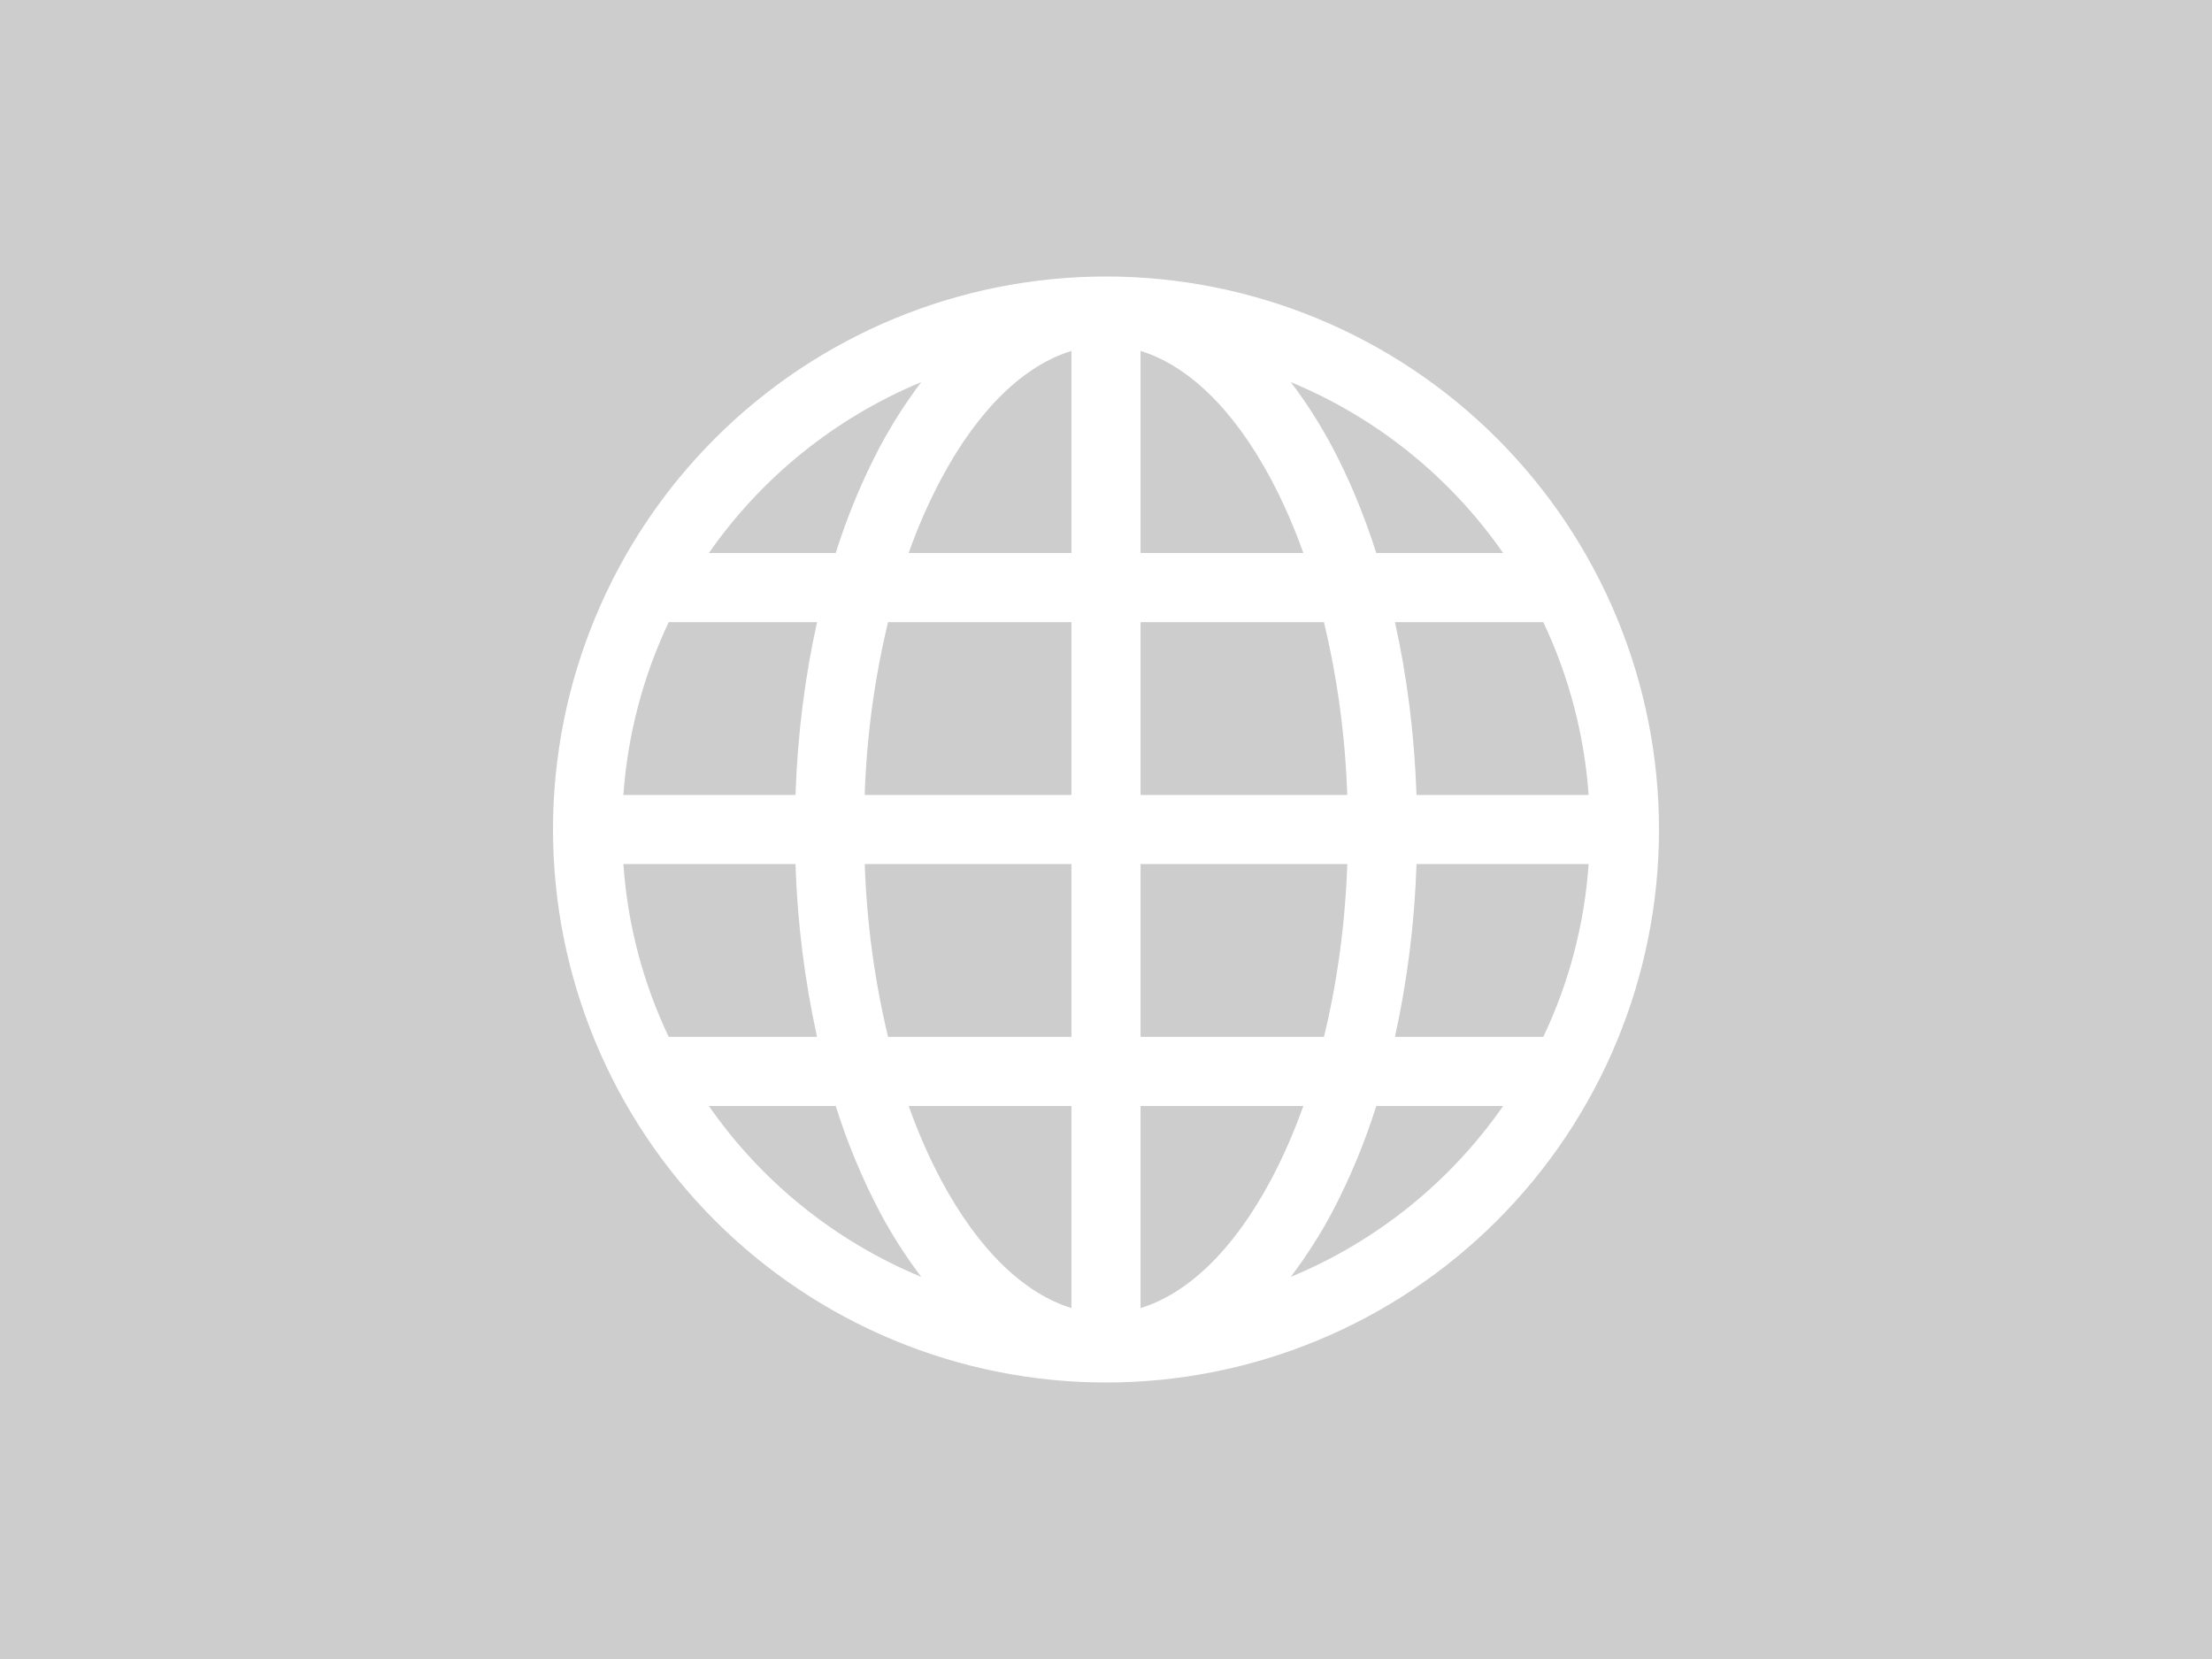
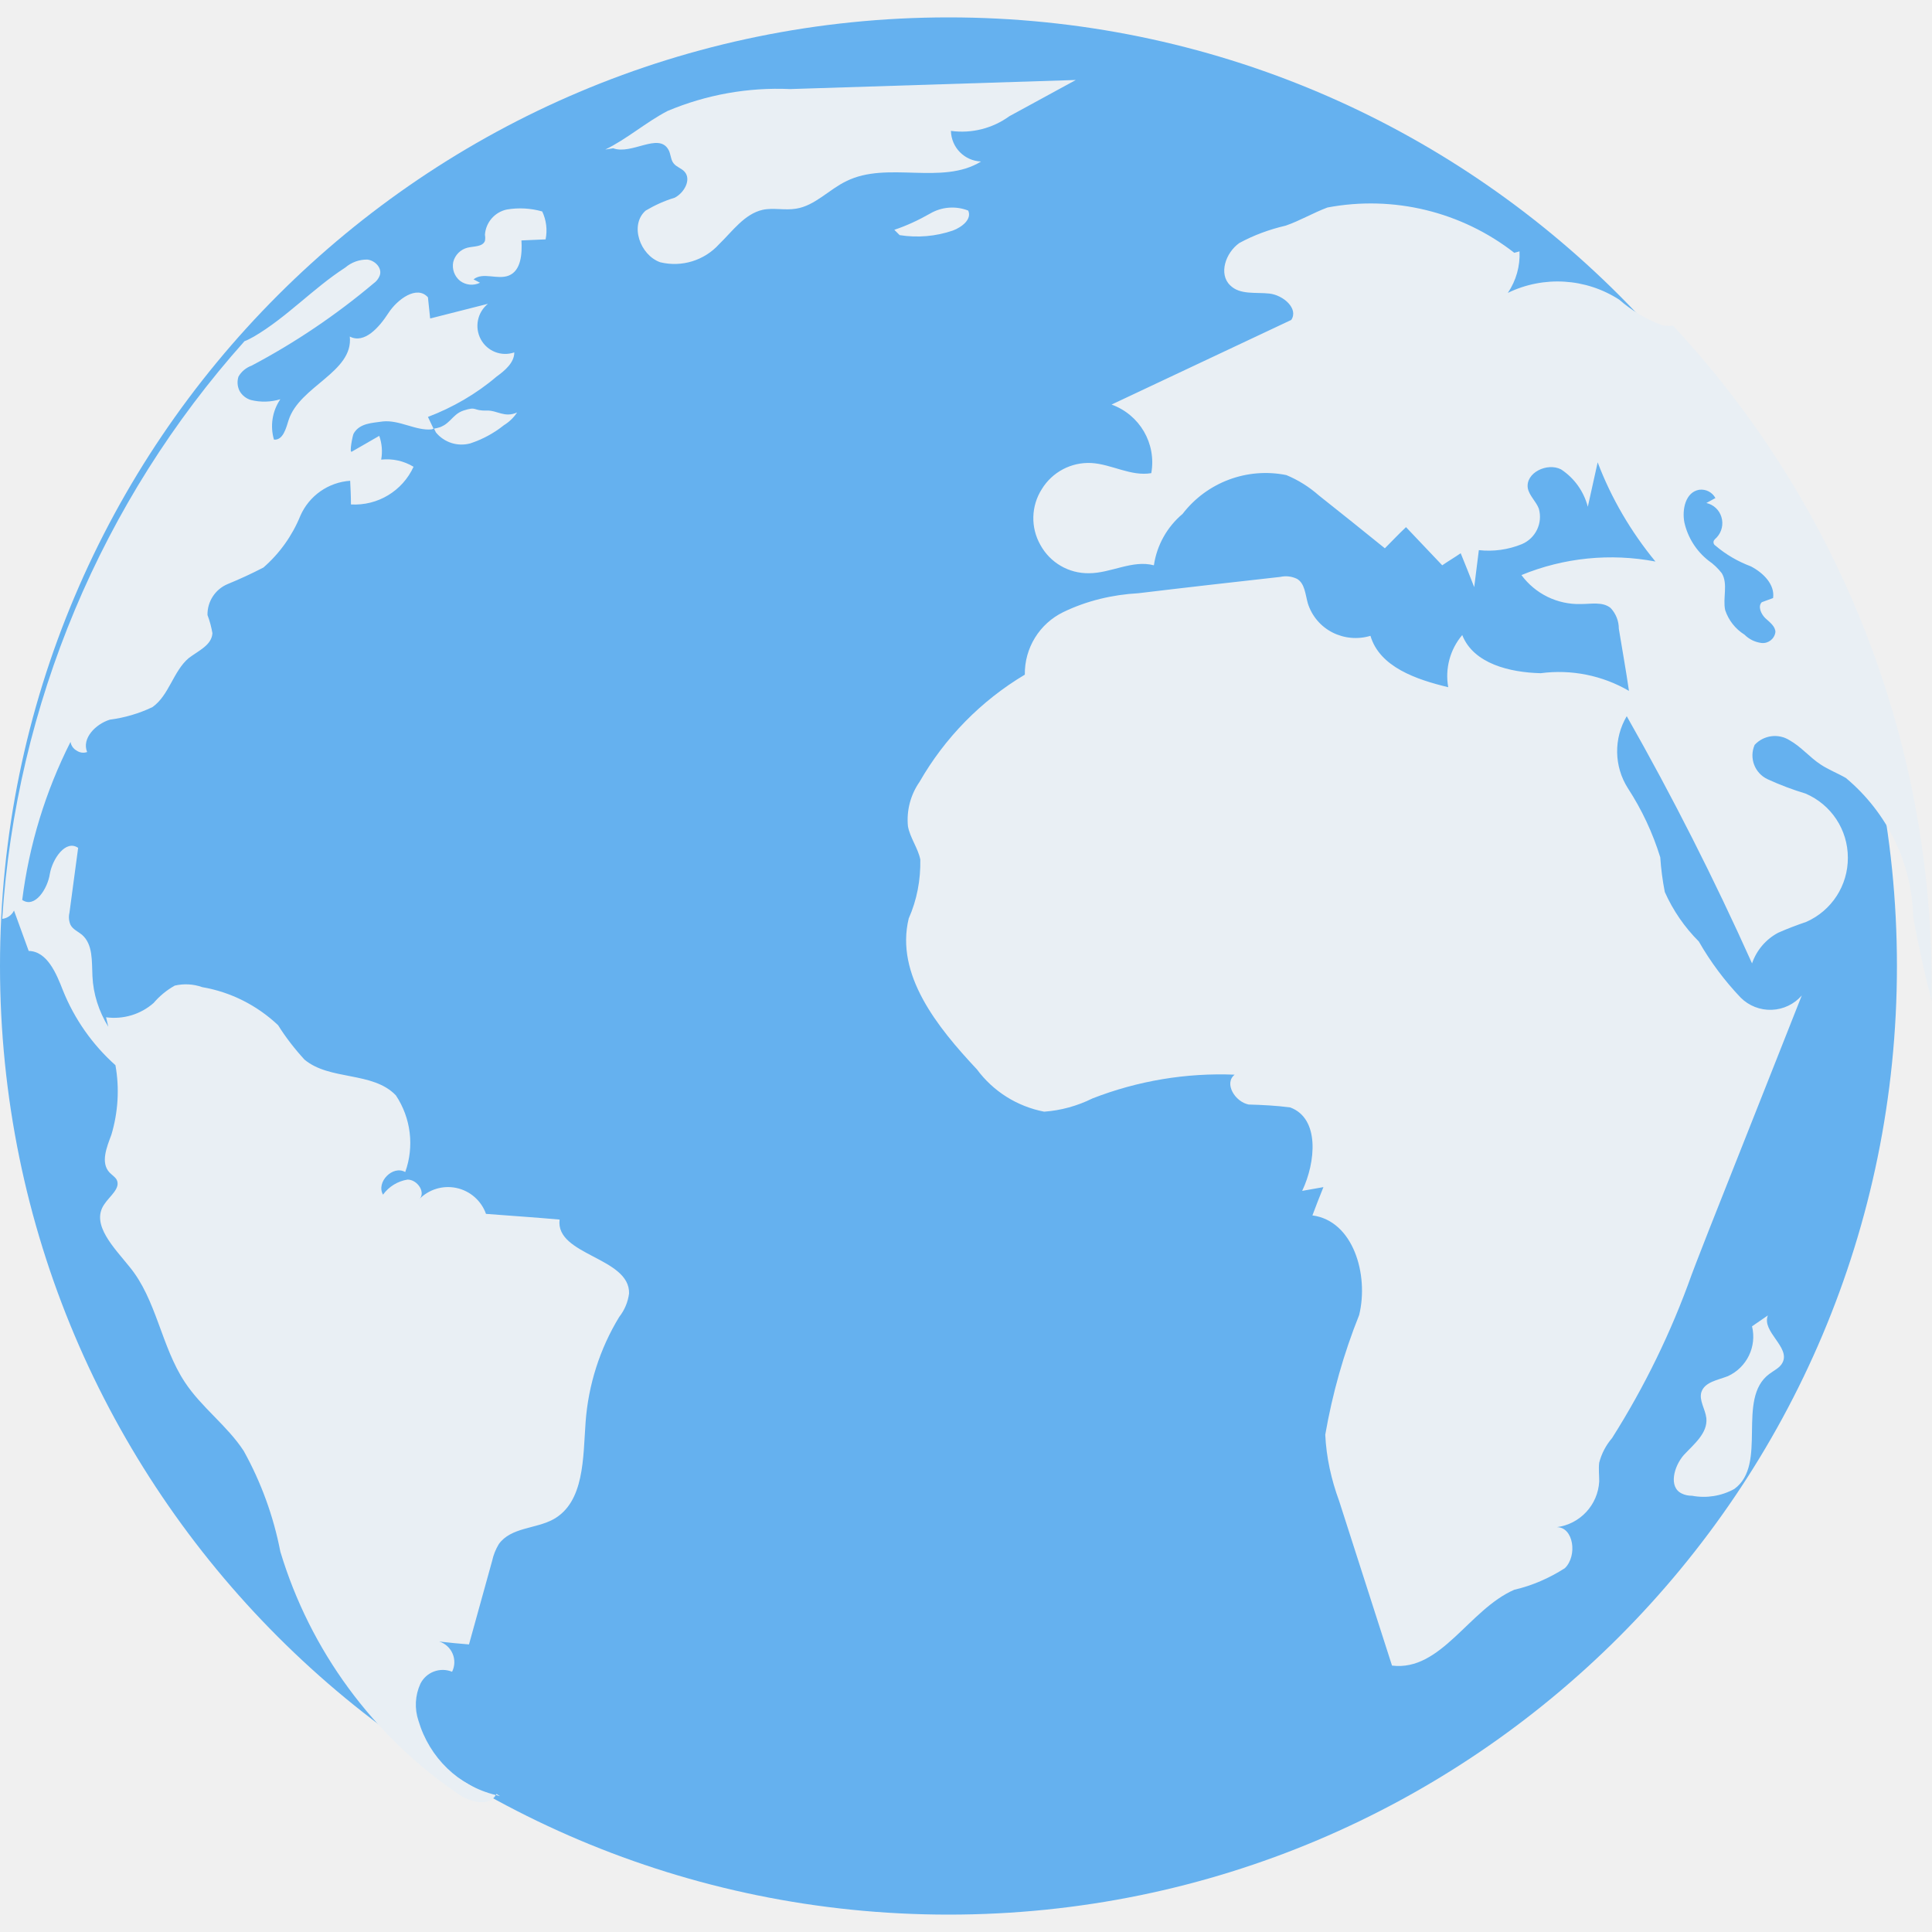
- <svg xmlns="http://www.w3.org/2000/svg" width="32" height="24" viewBox="0 0 32 24" fill="none">
-   <rect width="32" height="24" fill="#CDCDCD" />
-   <path d="M8 12C8 9.878 8.843 7.843 10.343 6.343C11.843 4.843 13.878 4 16 4C18.122 4 20.157 4.843 21.657 6.343C23.157 7.843 24 9.878 24 12C24 14.122 23.157 16.157 21.657 17.657C20.157 19.157 18.122 20 16 20C13.878 20 11.843 19.157 10.343 17.657C8.843 16.157 8 14.122 8 12ZM15.5 5.077C14.83 5.281 14.165 5.897 13.613 6.932C13.431 7.276 13.275 7.633 13.145 8H15.5V5.077ZM12.09 8C12.257 7.469 12.471 6.954 12.73 6.461C12.904 6.135 13.104 5.823 13.327 5.528C12.088 6.042 11.022 6.9 10.255 8H12.09ZM11.508 11.5C11.538 10.623 11.646 9.782 11.82 9H9.674C9.302 9.785 9.08 10.633 9.018 11.5H11.508ZM12.847 9C12.65 9.82 12.537 10.657 12.509 11.5H15.5V9H12.847ZM16.5 9V11.5H19.49C19.462 10.657 19.349 9.82 19.153 9H16.5ZM12.51 12.5C12.538 13.343 12.651 14.18 12.847 15H15.5V12.5H12.51ZM16.5 12.5V15H19.153C19.34 14.235 19.459 13.392 19.491 12.5H16.5ZM13.145 16C13.284 16.387 13.44 16.743 13.613 17.068C14.165 18.103 14.831 18.718 15.5 18.923V16H13.145ZM13.327 18.472C13.104 18.177 12.904 17.865 12.73 17.539C12.471 17.046 12.257 16.531 12.09 16H10.255C11.021 17.101 12.087 17.959 13.327 18.472ZM11.82 15C11.639 14.178 11.535 13.341 11.508 12.5H9.018C9.08 13.39 9.309 14.233 9.674 15H11.82ZM18.673 18.472C19.913 17.959 20.979 17.101 21.745 16H19.91C19.743 16.531 19.529 17.046 19.27 17.539C19.096 17.865 18.896 18.177 18.673 18.472ZM16.5 16V18.923C17.17 18.719 17.835 18.103 18.387 17.068C18.56 16.743 18.716 16.387 18.855 16H16.5ZM20.18 15H22.326C22.691 14.233 22.92 13.39 22.982 12.5H20.492C20.465 13.341 20.361 14.178 20.18 15ZM22.982 11.5C22.92 10.633 22.698 9.785 22.326 9H20.18C20.354 9.782 20.462 10.623 20.492 11.5H22.982ZM19.27 6.461C19.517 6.925 19.732 7.441 19.91 8H21.745C20.979 6.899 19.913 6.041 18.673 5.528C18.891 5.812 19.091 6.126 19.27 6.461ZM18.855 8C18.725 7.633 18.569 7.276 18.387 6.932C17.835 5.897 17.17 5.282 16.5 5.077V8H18.855Z" fill="white" />
+ <svg xmlns="http://www.w3.org/2000/svg" viewBox="0 0 20 20">
+   <path d="M19.637 10c0 5.422-4.395 9.82-9.817 9.82C4.395 19.82 0 15.422 0 10 0 4.578 4.395.18 9.82.18c5.422 0 9.817 4.398 9.817 9.82zm0 0" fill="#65b1ef" />
+   <path d="M5.14 18.57c0 .004-.003.008-.007.012l.043.012zM4.513 4.477l-.02-.04c.168-.023.176-.144.305-.187.144-.047.094.004.238 0 .113-.004.184.078.317.02a.444.444 0 01-.137.132 1.113 1.113 0 01-.348.188.343.343 0 01-.355-.113zm0 0" fill="#e9eff4" />
+   <path d="M6.512 13.39a.496.496 0 01-.102.243c-.2.328-.32.703-.348 1.09-.027.367-.011.824-.332 1.004-.183.101-.44.082-.566.257a.572.572 0 00-.07.176l-.239.863a8.255 8.255 0 01-.308-.03.224.224 0 01.133.313.258.258 0 00-.328.124.52.52 0 00-.02.383c.113.382.414.675.8.769-.066.125-.269.074-.39-.012a4.66 4.66 0 01-1.84-2.508c-.07-.363-.199-.718-.379-1.042-.171-.262-.437-.45-.609-.711-.246-.371-.293-.856-.574-1.196-.156-.195-.403-.437-.262-.644.055-.086.176-.168.129-.258-.016-.027-.047-.047-.074-.074-.094-.102-.028-.262.02-.39.07-.235.085-.481.042-.72a2.076 2.076 0 01-.543-.773c-.07-.18-.164-.406-.355-.41l-.152-.418a.154.154 0 01-.122.086 9.943 9.943 0 012.508-5.98c.035-.012.067-.032.098-.048.34-.199.613-.5.945-.714a.344.344 0 01.227-.083c.082.008.16.09.129.168a.175.175 0 01-.063.079c-.39.328-.812.613-1.262.851a.26.26 0 00-.136.113.196.196 0 00.011.149.2.2 0 00.118.094.576.576 0 00.304-.008.496.496 0 00-.066.418c.094.008.125-.117.152-.203.114-.352.672-.496.633-.864.152.079.305-.097.399-.242.093-.144.296-.293.41-.164l.023.219.598-.152a.294.294 0 00-.074.367.287.287 0 00.347.136c0 .106-.097.188-.183.25-.211.18-.454.32-.711.418l.058.122c-.004.003-.011.003-.02.007-.163.016-.335-.101-.507-.082-.106.016-.238.016-.3.125-.009.012-.048.203-.02.188l.285-.164a.479.479 0 01.02.246.534.534 0 01.335.074.67.67 0 01-.648.39c0-.081-.004-.163-.008-.245a.608.608 0 00-.516.363 1.42 1.42 0 01-.382.535 4.544 4.544 0 01-.372.172.34.34 0 00-.207.32c.024.063.04.125.051.188-.008.125-.144.18-.246.258-.16.136-.203.386-.375.507-.14.067-.289.11-.441.13-.149.046-.293.195-.235.335a.12.12 0 01-.109-.015.125.125 0 01-.063-.09 5.007 5.007 0 00-.5 1.636c.13.09.262-.113.286-.27.027-.155.164-.358.293-.269-.032.227-.059.45-.09.672a.196.196 0 00.011.125c.024.047.079.07.118.102.117.101.101.277.109.43.008.183.066.363.164.523a3.685 3.685 0 01-.023-.098c.18.024.359-.031.492-.148a.803.803 0 01.219-.18.506.506 0 01.285.016c.293.05.566.187.785.394.078.125.172.246.273.356.262.219.707.12.946.37a.89.89 0 01.097.794c-.129-.074-.304.105-.23.234a.39.39 0 01.254-.156c.105 0 .195.14.117.207a.417.417 0 01.695.148c.254.02.508.036.762.059-.047.371.73.39.719.766zM4.969 2.927a.198.198 0 01-.207-.02.2.2 0 01-.07-.195.204.204 0 01.148-.148c.066-.016.156-.008.18-.07a.168.168 0 000-.063.287.287 0 01.226-.262.832.832 0 01.367.02.46.46 0 01.035.289l-.25.011c.008.137-.003.313-.132.364-.118.046-.266-.04-.364.039m1.364-1.344c.226-.11.418-.281.644-.399A2.931 2.931 0 018.18.922l2.957-.094-.688.375a.837.837 0 01-.605.152c.004.172.14.31.312.317-.406.25-.969-.008-1.394.203-.18.086-.325.254-.52.285-.117.02-.234-.012-.347.012-.188.043-.31.219-.45.355a.624.624 0 01-.61.188c-.21-.074-.32-.387-.151-.535.093-.055.195-.102.3-.133.098-.05.176-.188.102-.27-.031-.035-.082-.047-.113-.086-.032-.039-.028-.101-.055-.144-.102-.176-.379.058-.57-.012m2.91.844c.129-.043.254-.102.37-.168a.453.453 0 01.395-.031c.04.09-.066.172-.16.207a1.146 1.146 0 01-.55.047m8.007.937a.364.364 0 01-.113-.004 1.435 1.435 0 01-.445-.265 1.177 1.177 0 00-1.153-.07.706.706 0 00.121-.43l-.054.015a2.417 2.417 0 00-1.934-.469c-.148.055-.285.137-.433.188-.168.039-.329.098-.48.18-.142.101-.216.32-.095.437.102.102.266.07.407.086.144.016.304.156.226.273l-1.86.876c.29.105.466.402.411.71-.211.036-.41-.093-.621-.105a.567.567 0 00-.512.27.56.56 0 00-.015.578.562.562 0 00.503.293c.227 0 .45-.141.672-.082a.858.858 0 01.297-.532 1.084 1.084 0 011.074-.402c.121.05.235.121.336.21.227.18.457.364.684.548.074-.074.144-.149.219-.219l.375.395c.062-.043.129-.082.191-.125.047.117.094.23.14.351l.048-.383a.911.911 0 00.445-.062.307.307 0 00.176-.367c-.028-.075-.098-.133-.114-.211-.027-.16.2-.27.344-.196.137.09.235.227.277.387.036-.156.067-.309.102-.46.14.37.344.718.598 1.027a2.445 2.445 0 00-1.387.14.737.737 0 00.613.3c.11 0 .227-.026.309.04a.311.311 0 01.086.215c.035.215.074.43.105.644a1.44 1.44 0 00-.914-.183c-.32-.008-.695-.098-.812-.395a.657.657 0 00-.145.54c-.328-.079-.71-.208-.805-.532a.53.53 0 01-.394-.035.51.51 0 01-.254-.3c-.027-.095-.031-.208-.113-.255a.264.264 0 00-.172-.02c-.492.055-.98.11-1.469.169-.27.015-.535.078-.777.195a.708.708 0 00-.399.648c-.453.27-.828.653-1.09 1.11a.687.687 0 00-.12.46c.023.122.105.227.128.344.004.211-.035.418-.12.61-.141.582.296 1.125.706 1.562.168.227.414.383.696.438.171-.012.343-.059.5-.137a3.643 3.643 0 011.472-.246c-.113.09.004.281.145.309.144.004.285.011.43.03.308.114.265.567.124.864l.22-.039c-.04.098-.079.2-.114.293.422.055.586.613.484 1.031-.16.399-.277.813-.351 1.239.011.234.062.464.144.687l.547 1.703c.508.063.797-.582 1.266-.785.187-.043.363-.121.523-.223.133-.129.09-.425-.082-.425a.505.505 0 00.438-.473c0-.066-.008-.133 0-.195a.635.635 0 01.133-.254 8.47 8.47 0 00.824-1.692c.058-.156.12-.308.18-.465l.69-1.742.27-.683a.433.433 0 01-.632.023 3.008 3.008 0 01-.434-.582 1.708 1.708 0 01-.352-.512 2.829 2.829 0 01-.047-.359 2.847 2.847 0 00-.335-.715.713.713 0 01-.012-.746c.473.832.906 1.688 1.297 2.559a.568.568 0 01.27-.317c.097-.043.19-.078.292-.113a.722.722 0 00.43-.664c0-.29-.172-.55-.438-.664a3.017 3.017 0 01-.394-.149.272.272 0 01-.133-.355.285.285 0 01.363-.047c.118.066.207.176.32.25.083.055.176.09.262.14.43.36.684.883.696 1.438.054.293.117.582.191.867v-.187a9.986 9.986 0 00-2.676-6.8zm.914 3.285a.3.3 0 01-.175-.086.477.477 0 01-.2-.254c-.027-.125.032-.27-.035-.382a.61.61 0 00-.137-.13.698.698 0 01-.25-.394c-.027-.137.012-.316.153-.34a.166.166 0 01.168.086l-.094.051a.21.21 0 01.156.145.217.217 0 01-.047.21c-.015.016-.035.028-.035.051 0 .016.008.028.02.035.11.094.234.165.367.215.129.067.25.188.23.328l-.117.043c-.043.043-.008.121.035.164.047.043.106.086.106.145a.131.131 0 01-.145.113zm.067 6.961l-.164.113a.45.45 0 01-.25.516c-.102.04-.239.059-.274.164-.027.086.04.176.051.27.016.156-.129.27-.234.383-.102.117-.16.332-.02.398.031.016.07.023.106.023a.656.656 0 00.437-.07c.352-.254.016-.934.363-1.191.047-.036.11-.063.137-.118.082-.16-.219-.32-.152-.488zm0 0" fill="#e9eff4" />
</svg>
